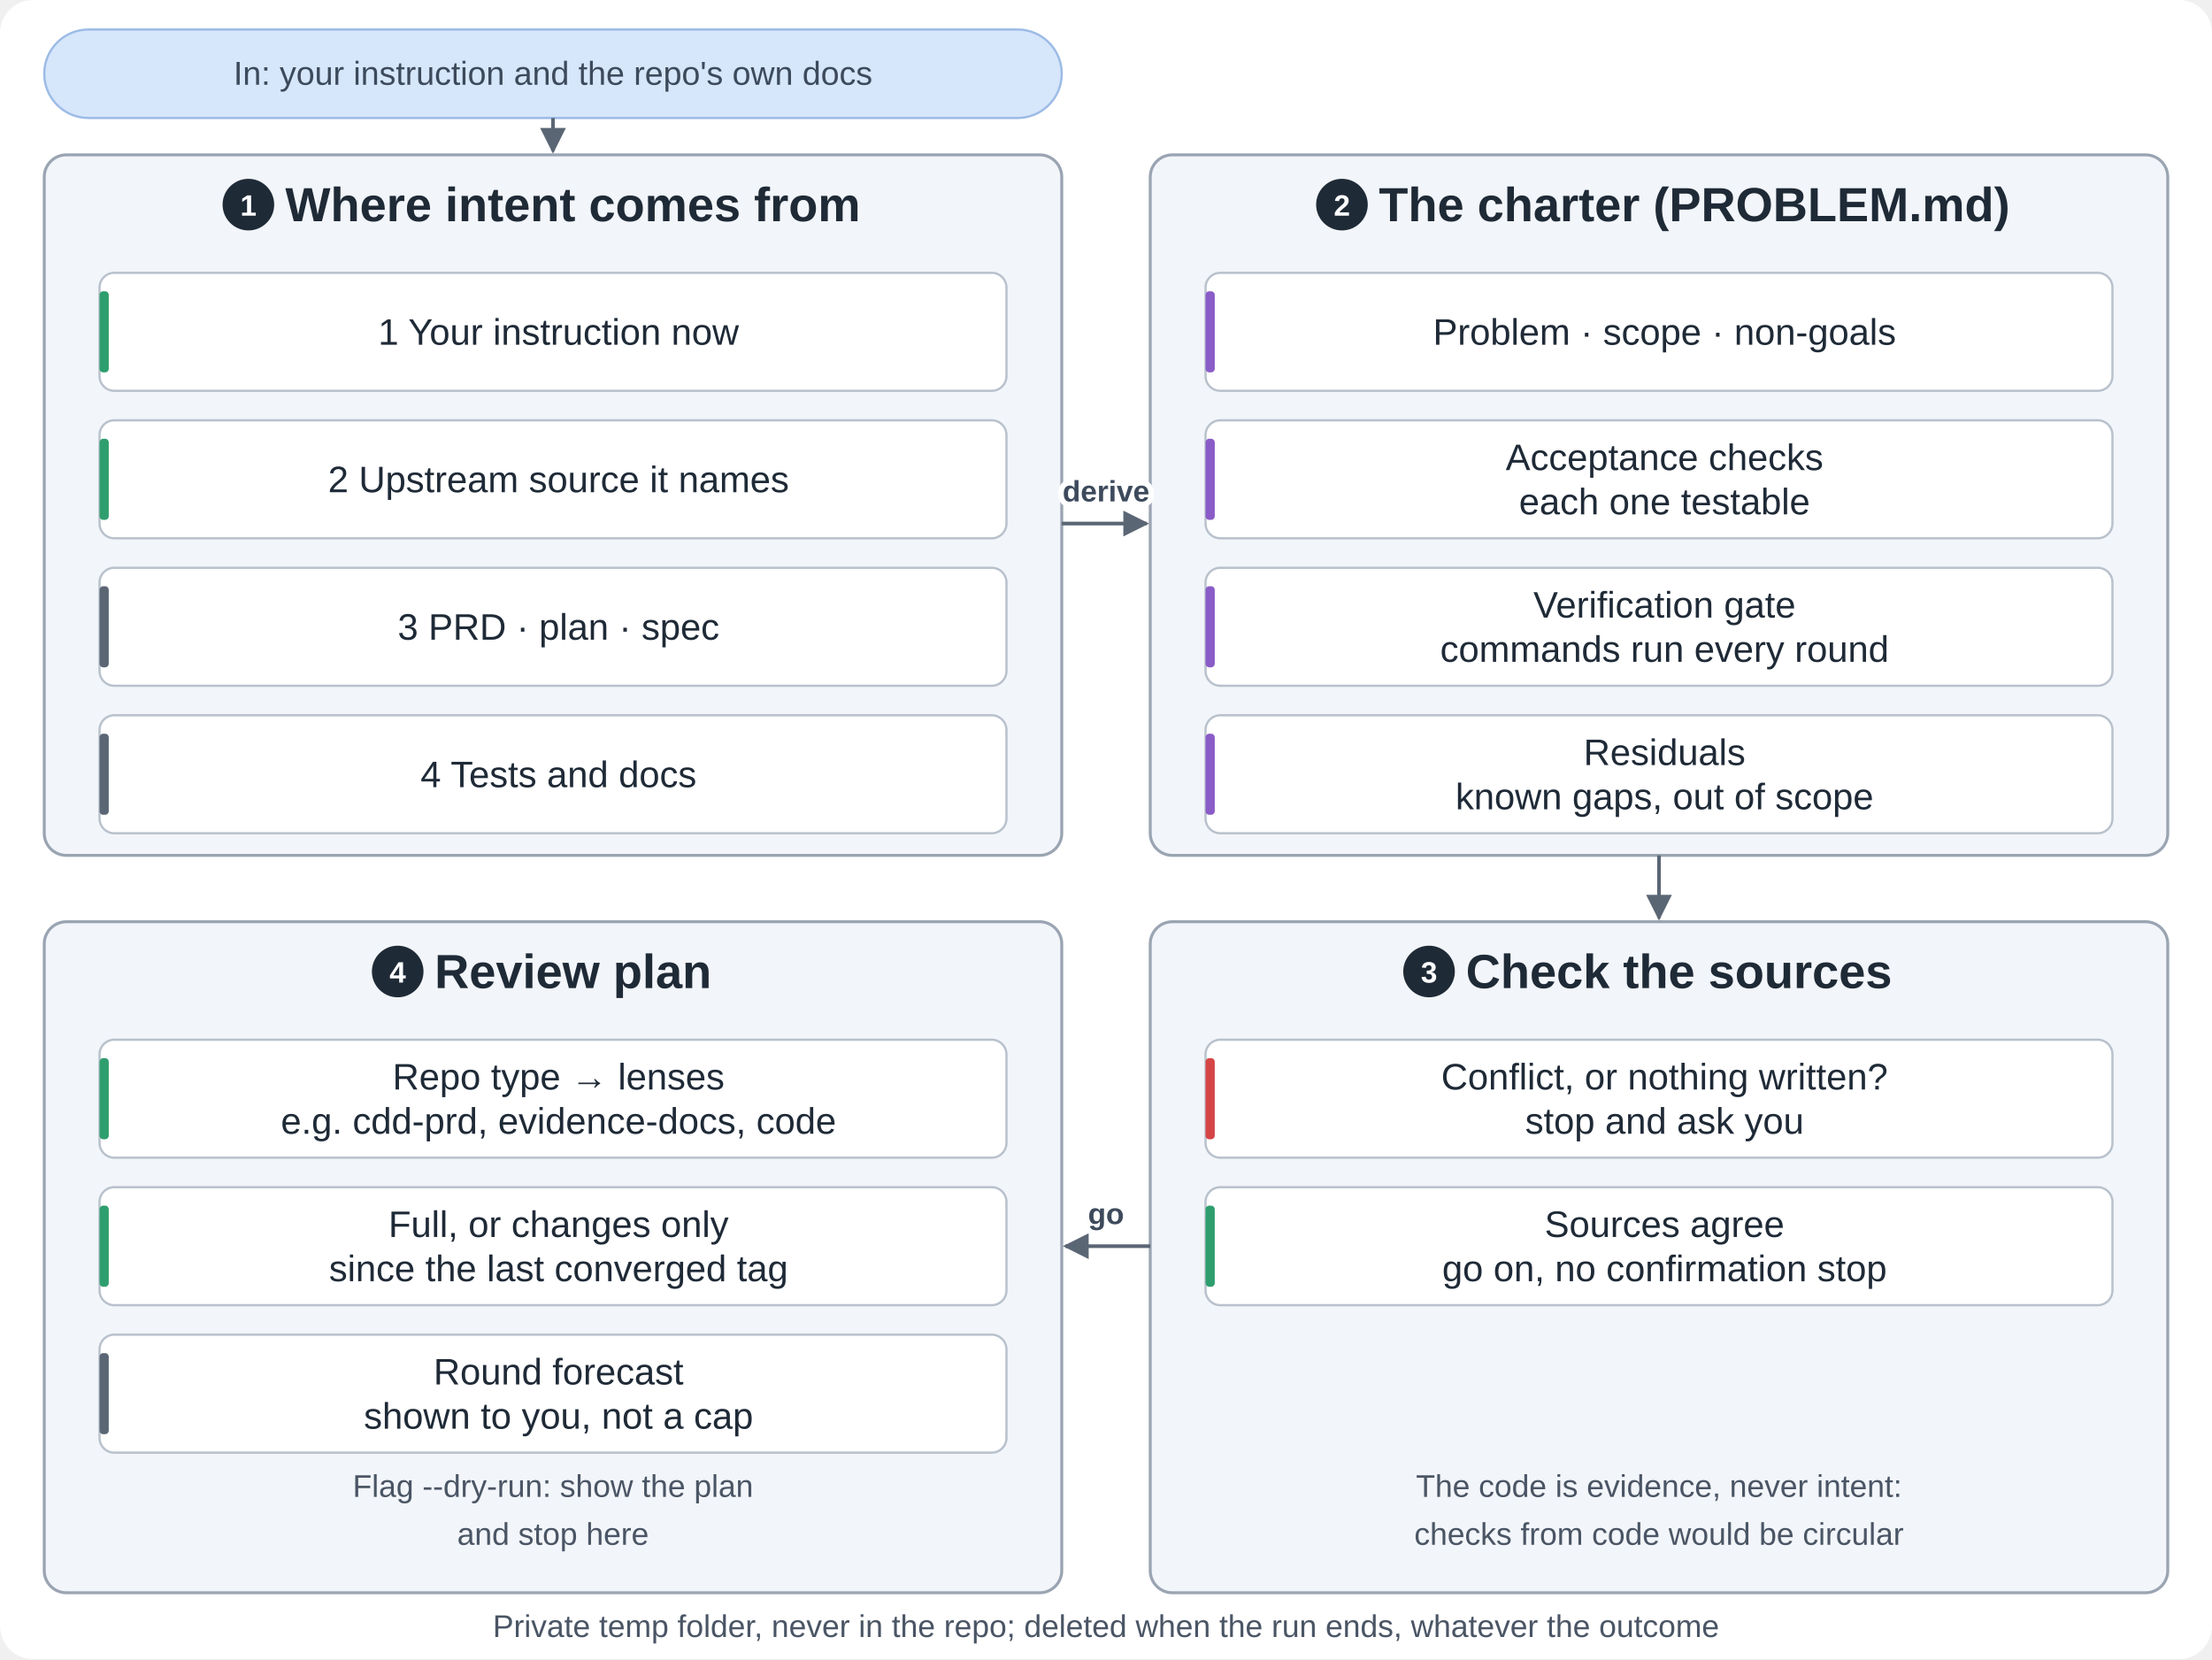
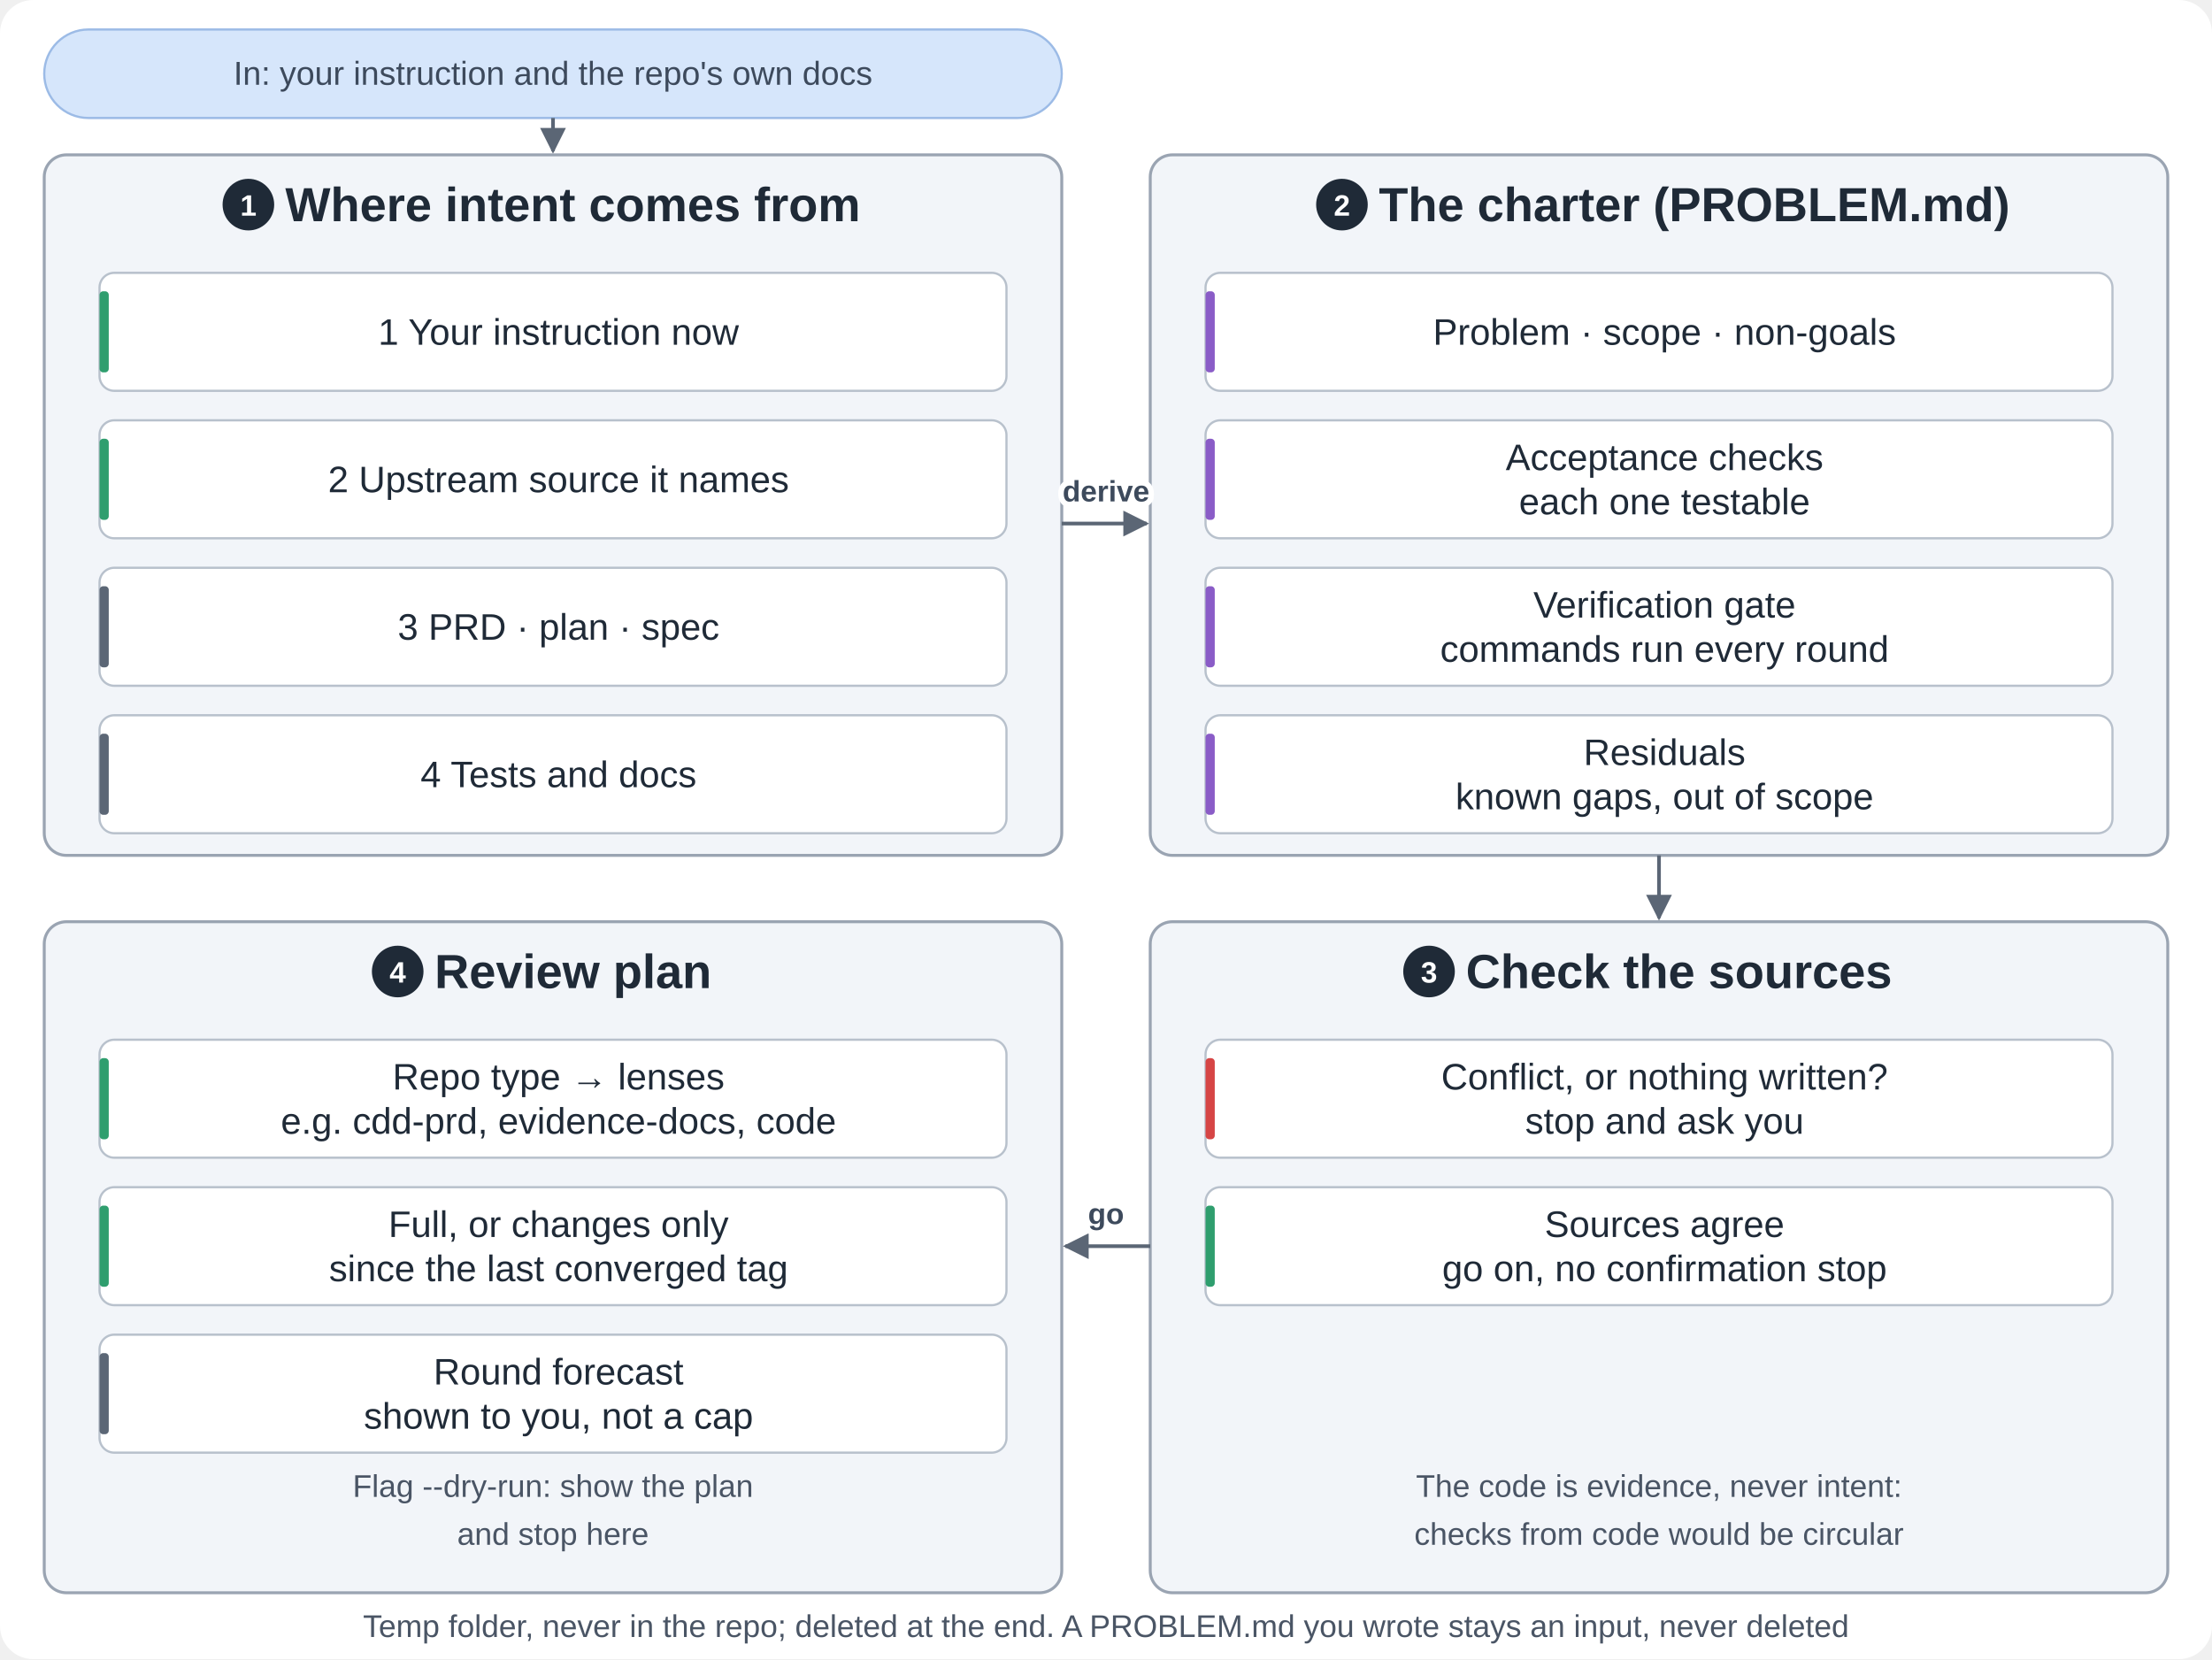
<svg xmlns="http://www.w3.org/2000/svg" viewBox="0 0 1200 900" width="1200" height="900" role="img" aria-labelledby="t d">
  <defs>
    <marker id="arr" viewBox="0 0 10 10" refX="9" refY="5" markerWidth="7" markerHeight="7" orient="auto">
      <path d="M0 0L10 5L0 10z" fill="#5b6675" />
    </marker>
    <marker id="ca" viewBox="0 0 10 10" refX="5" refY="5" markerWidth="6" markerHeight="6" orient="auto">
      <path d="M0 0L10 5L0 10z" fill="#5b6675" />
    </marker>
  </defs>
  <style>
text{font-family:-apple-system,"Helvetica Neue",Arial,"PingFang SC",sans-serif;fill:#1f2a37}
.gt{font-size:26px;font-weight:700}
.st{font-size:20px;font-weight:700}
.ag{font-size:20px}
.q{font-size:18px;fill:#3d4a5c}
.lb{font-size:17px;fill:#4a5565}
.al{font-size:16px;font-weight:600;fill:#3d4a5c;paint-order:stroke;stroke:#ffffff;stroke-width:6px;stroke-linejoin:round}
.grp{fill:#f2f5f9;stroke:#9aa4b2;stroke-width:1.6}
.sub{fill:#e8edf3;stroke:#b8c1cc;stroke-width:1.2}
.agent{fill:#ffffff;stroke:#b8c1cc;stroke-width:1.2}
.human{fill:#d6e6fb;stroke:#9cbbe6;stroke-width:1.2}
.front{fill:#dcf0e0;stroke:#9ccfa8;stroke-width:1.2}
.flow{stroke:#5b6675;stroke-width:2;fill:none;marker-end:url(#arr)}
.back{stroke-dasharray:7 5}
.cyc{stroke:#5b6675;stroke-width:2;fill:none;marker-end:url(#ca)}
.num{fill:#1f2a37}
.numt{font-size:16px;font-weight:700;fill:#ffffff}
</style>
  <rect width="1200" height="900" rx="18" fill="#ffffff" />
  <rect x="24" y="16" width="552" height="48" rx="24.0" class="human" />
  <text x="300.0" y="46.0" class="q" text-anchor="middle">In: your instruction and the repo's own docs</text>
  <path d="M300.0 64V82" class="flow" />
  <rect x="24" y="84" width="552" height="380" rx="12" class="grp" />
  <circle cx="134.75" cy="111" r="14" class="num" />
  <text x="134.75" y="117" class="numt" text-anchor="middle">1</text>
  <text x="154.75" y="120" class="gt" text-anchor="start">Where intent comes from</text>
  <rect x="54" y="148" width="492" height="64" rx="8" class="agent" />
  <rect x="54" y="158" width="5" height="44" rx="2" fill="#2f9e6e" />
  <text x="303.0" y="187.0" class="ag" text-anchor="middle">1  Your instruction now</text>
  <rect x="54" y="228" width="492" height="64" rx="8" class="agent" />
  <rect x="54" y="238" width="5" height="44" rx="2" fill="#2f9e6e" />
  <text x="303.0" y="267.0" class="ag" text-anchor="middle">2  Upstream source it names</text>
  <rect x="54" y="308" width="492" height="64" rx="8" class="agent" />
  <rect x="54" y="318" width="5" height="44" rx="2" fill="#5b6675" />
  <text x="303.0" y="347.0" class="ag" text-anchor="middle">3  PRD · plan · spec</text>
  <rect x="54" y="388" width="492" height="64" rx="8" class="agent" />
  <rect x="54" y="398" width="5" height="44" rx="2" fill="#5b6675" />
  <text x="303.0" y="427.0" class="ag" text-anchor="middle">4  Tests and docs</text>
  <rect x="624" y="84" width="552" height="380" rx="12" class="grp" />
  <circle cx="728.0" cy="111" r="14" class="num" />
  <text x="728.0" y="117" class="numt" text-anchor="middle">2</text>
  <text x="748.0" y="120" class="gt" text-anchor="start">The charter (PROBLEM.md)</text>
  <rect x="654" y="148" width="492" height="64" rx="8" class="agent" />
  <rect x="654" y="158" width="5" height="44" rx="2" fill="#8a5cc7" />
  <text x="903.0" y="187.0" class="ag" text-anchor="middle">Problem · scope · non-goals</text>
  <rect x="654" y="228" width="492" height="64" rx="8" class="agent" />
  <rect x="654" y="238" width="5" height="44" rx="2" fill="#8a5cc7" />
  <text x="903.0" y="255.0" class="ag" text-anchor="middle">Acceptance checks</text>
  <text x="903.0" y="279.0" class="ag" text-anchor="middle">each one testable</text>
  <rect x="654" y="308" width="492" height="64" rx="8" class="agent" />
  <rect x="654" y="318" width="5" height="44" rx="2" fill="#8a5cc7" />
  <text x="903.0" y="335.0" class="ag" text-anchor="middle">Verification gate</text>
  <text x="903.0" y="359.0" class="ag" text-anchor="middle">commands run every round</text>
  <rect x="654" y="388" width="492" height="64" rx="8" class="agent" />
  <rect x="654" y="398" width="5" height="44" rx="2" fill="#8a5cc7" />
  <text x="903.0" y="415.0" class="ag" text-anchor="middle">Residuals</text>
  <text x="903.0" y="439.0" class="ag" text-anchor="middle">known gaps, out of scope</text>
  <rect x="624" y="500" width="552" height="364" rx="12" class="grp" />
  <circle cx="775.25" cy="527" r="14" class="num" />
  <text x="775.25" y="533" class="numt" text-anchor="middle">3</text>
  <text x="795.25" y="536" class="gt" text-anchor="start">Check the sources</text>
  <rect x="654" y="564" width="492" height="64" rx="8" class="agent" />
  <rect x="654" y="574" width="5" height="44" rx="2" fill="#d64545" />
  <text x="903.0" y="591.0" class="ag" text-anchor="middle">Conflict, or nothing written?</text>
  <text x="903.0" y="615.0" class="ag" text-anchor="middle">stop and ask you</text>
  <rect x="654" y="644" width="492" height="64" rx="8" class="agent" />
  <rect x="654" y="654" width="5" height="44" rx="2" fill="#2f9e6e" />
  <text x="903.0" y="671.0" class="ag" text-anchor="middle">Sources agree</text>
  <text x="903.0" y="695.0" class="ag" text-anchor="middle">go on, no confirmation stop</text>
  <text x="900.0" y="812" class="lb" text-anchor="middle">The code is evidence, never intent:</text>
  <text x="900.0" y="838" class="lb" text-anchor="middle">checks from code would be circular</text>
  <rect x="24" y="500" width="552" height="364" rx="12" class="grp" />
  <circle cx="215.75" cy="527" r="14" class="num" />
  <text x="215.75" y="533" class="numt" text-anchor="middle">4</text>
  <text x="235.75" y="536" class="gt" text-anchor="start">Review plan</text>
  <rect x="54" y="564" width="492" height="64" rx="8" class="agent" />
  <rect x="54" y="574" width="5" height="44" rx="2" fill="#2f9e6e" />
  <text x="303.0" y="591.0" class="ag" text-anchor="middle">Repo type → lenses</text>
  <text x="303.0" y="615.0" class="ag" text-anchor="middle">e.g. cdd-prd, evidence-docs, code</text>
  <rect x="54" y="644" width="492" height="64" rx="8" class="agent" />
  <rect x="54" y="654" width="5" height="44" rx="2" fill="#2f9e6e" />
  <text x="303.0" y="671.0" class="ag" text-anchor="middle">Full, or changes only</text>
  <text x="303.0" y="695.0" class="ag" text-anchor="middle">since the last converged tag</text>
  <rect x="54" y="724" width="492" height="64" rx="8" class="agent" />
  <rect x="54" y="734" width="5" height="44" rx="2" fill="#5b6675" />
  <text x="303.0" y="751.0" class="ag" text-anchor="middle">Round forecast</text>
  <text x="303.0" y="775.0" class="ag" text-anchor="middle">shown to you, not a cap</text>
  <text x="300.0" y="812" class="lb" text-anchor="middle">Flag --dry-run: show the plan</text>
  <text x="300.0" y="838" class="lb" text-anchor="middle">and stop here</text>
  <path d="M576 284H622" class="flow" />
  <text x="600" y="272" class="al" text-anchor="middle">derive</text>
  <path d="M900.0 464V498" class="flow" />
  <path d="M624 676H578" class="flow" />
  <text x="600" y="664" class="al" text-anchor="middle">go</text>
-   <text x="600" y="888" class="lb" text-anchor="middle">Private temp folder, never in the repo; deleted when the run ends, whatever the outcome</text>
+   <text x="600" y="888" class="lb" text-anchor="middle">Temp folder, never in the repo; deleted at the end. A PROBLEM.md you wrote stays an input, never deleted</text>
</svg>
